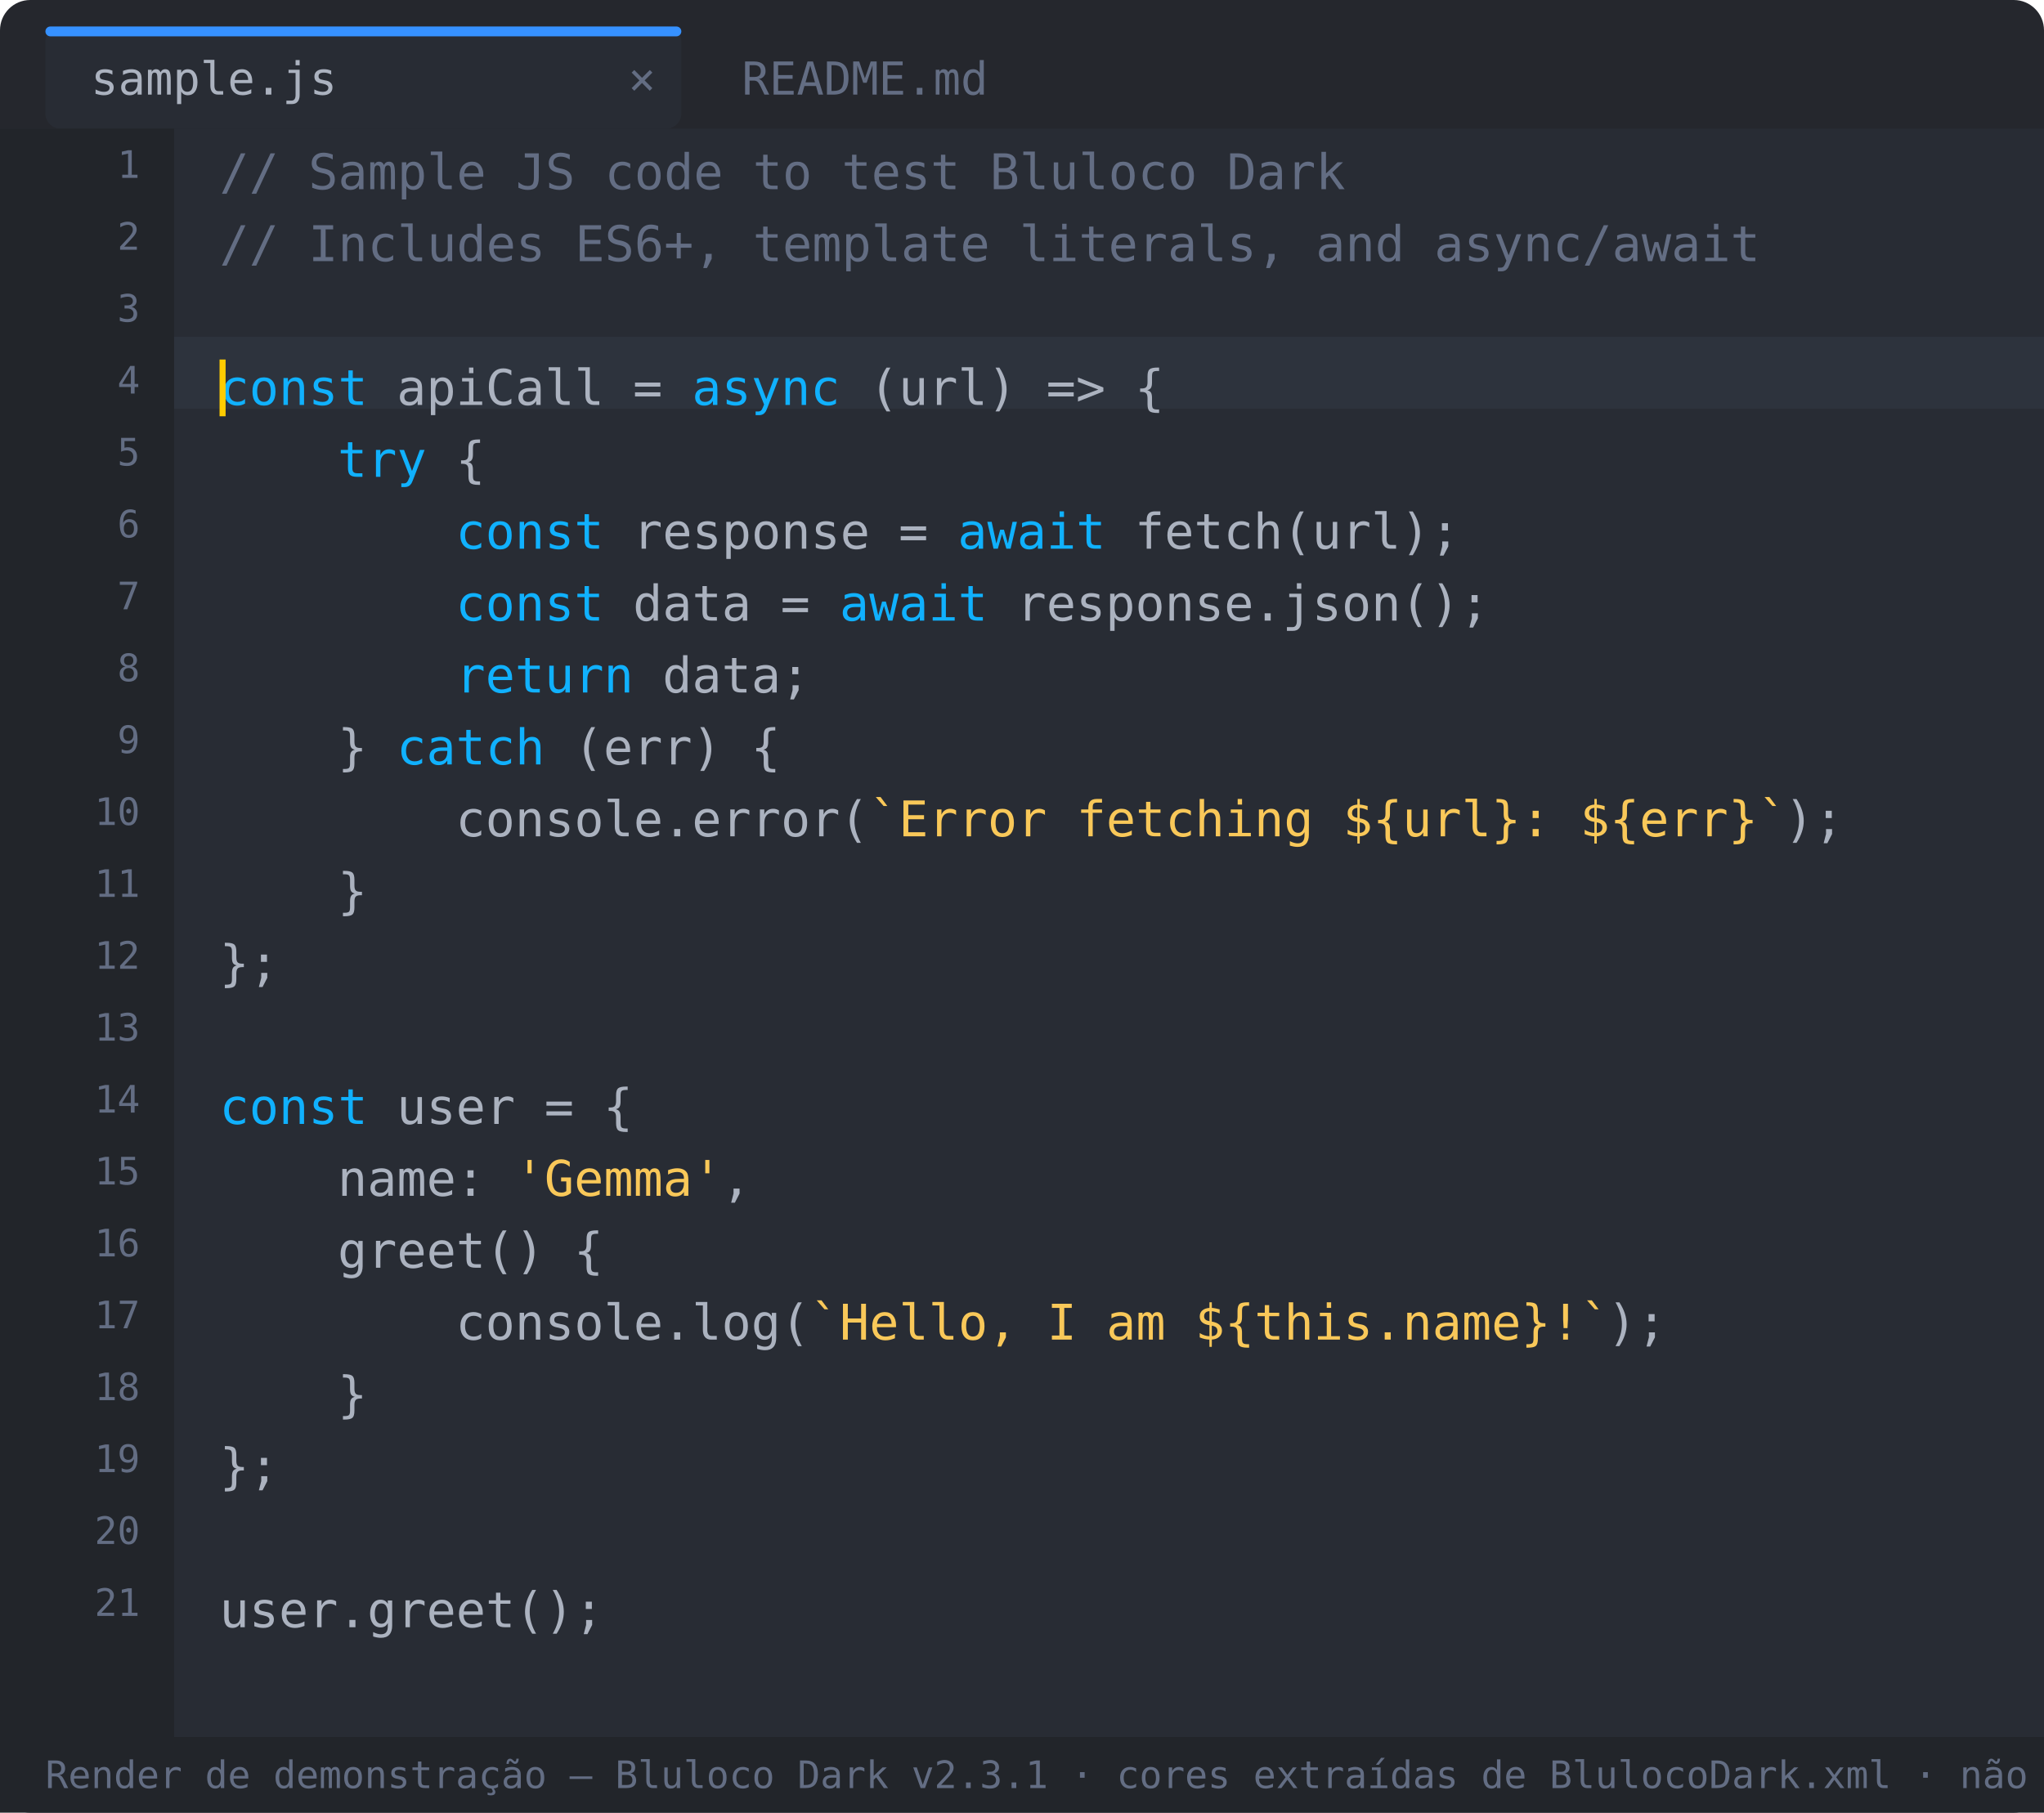
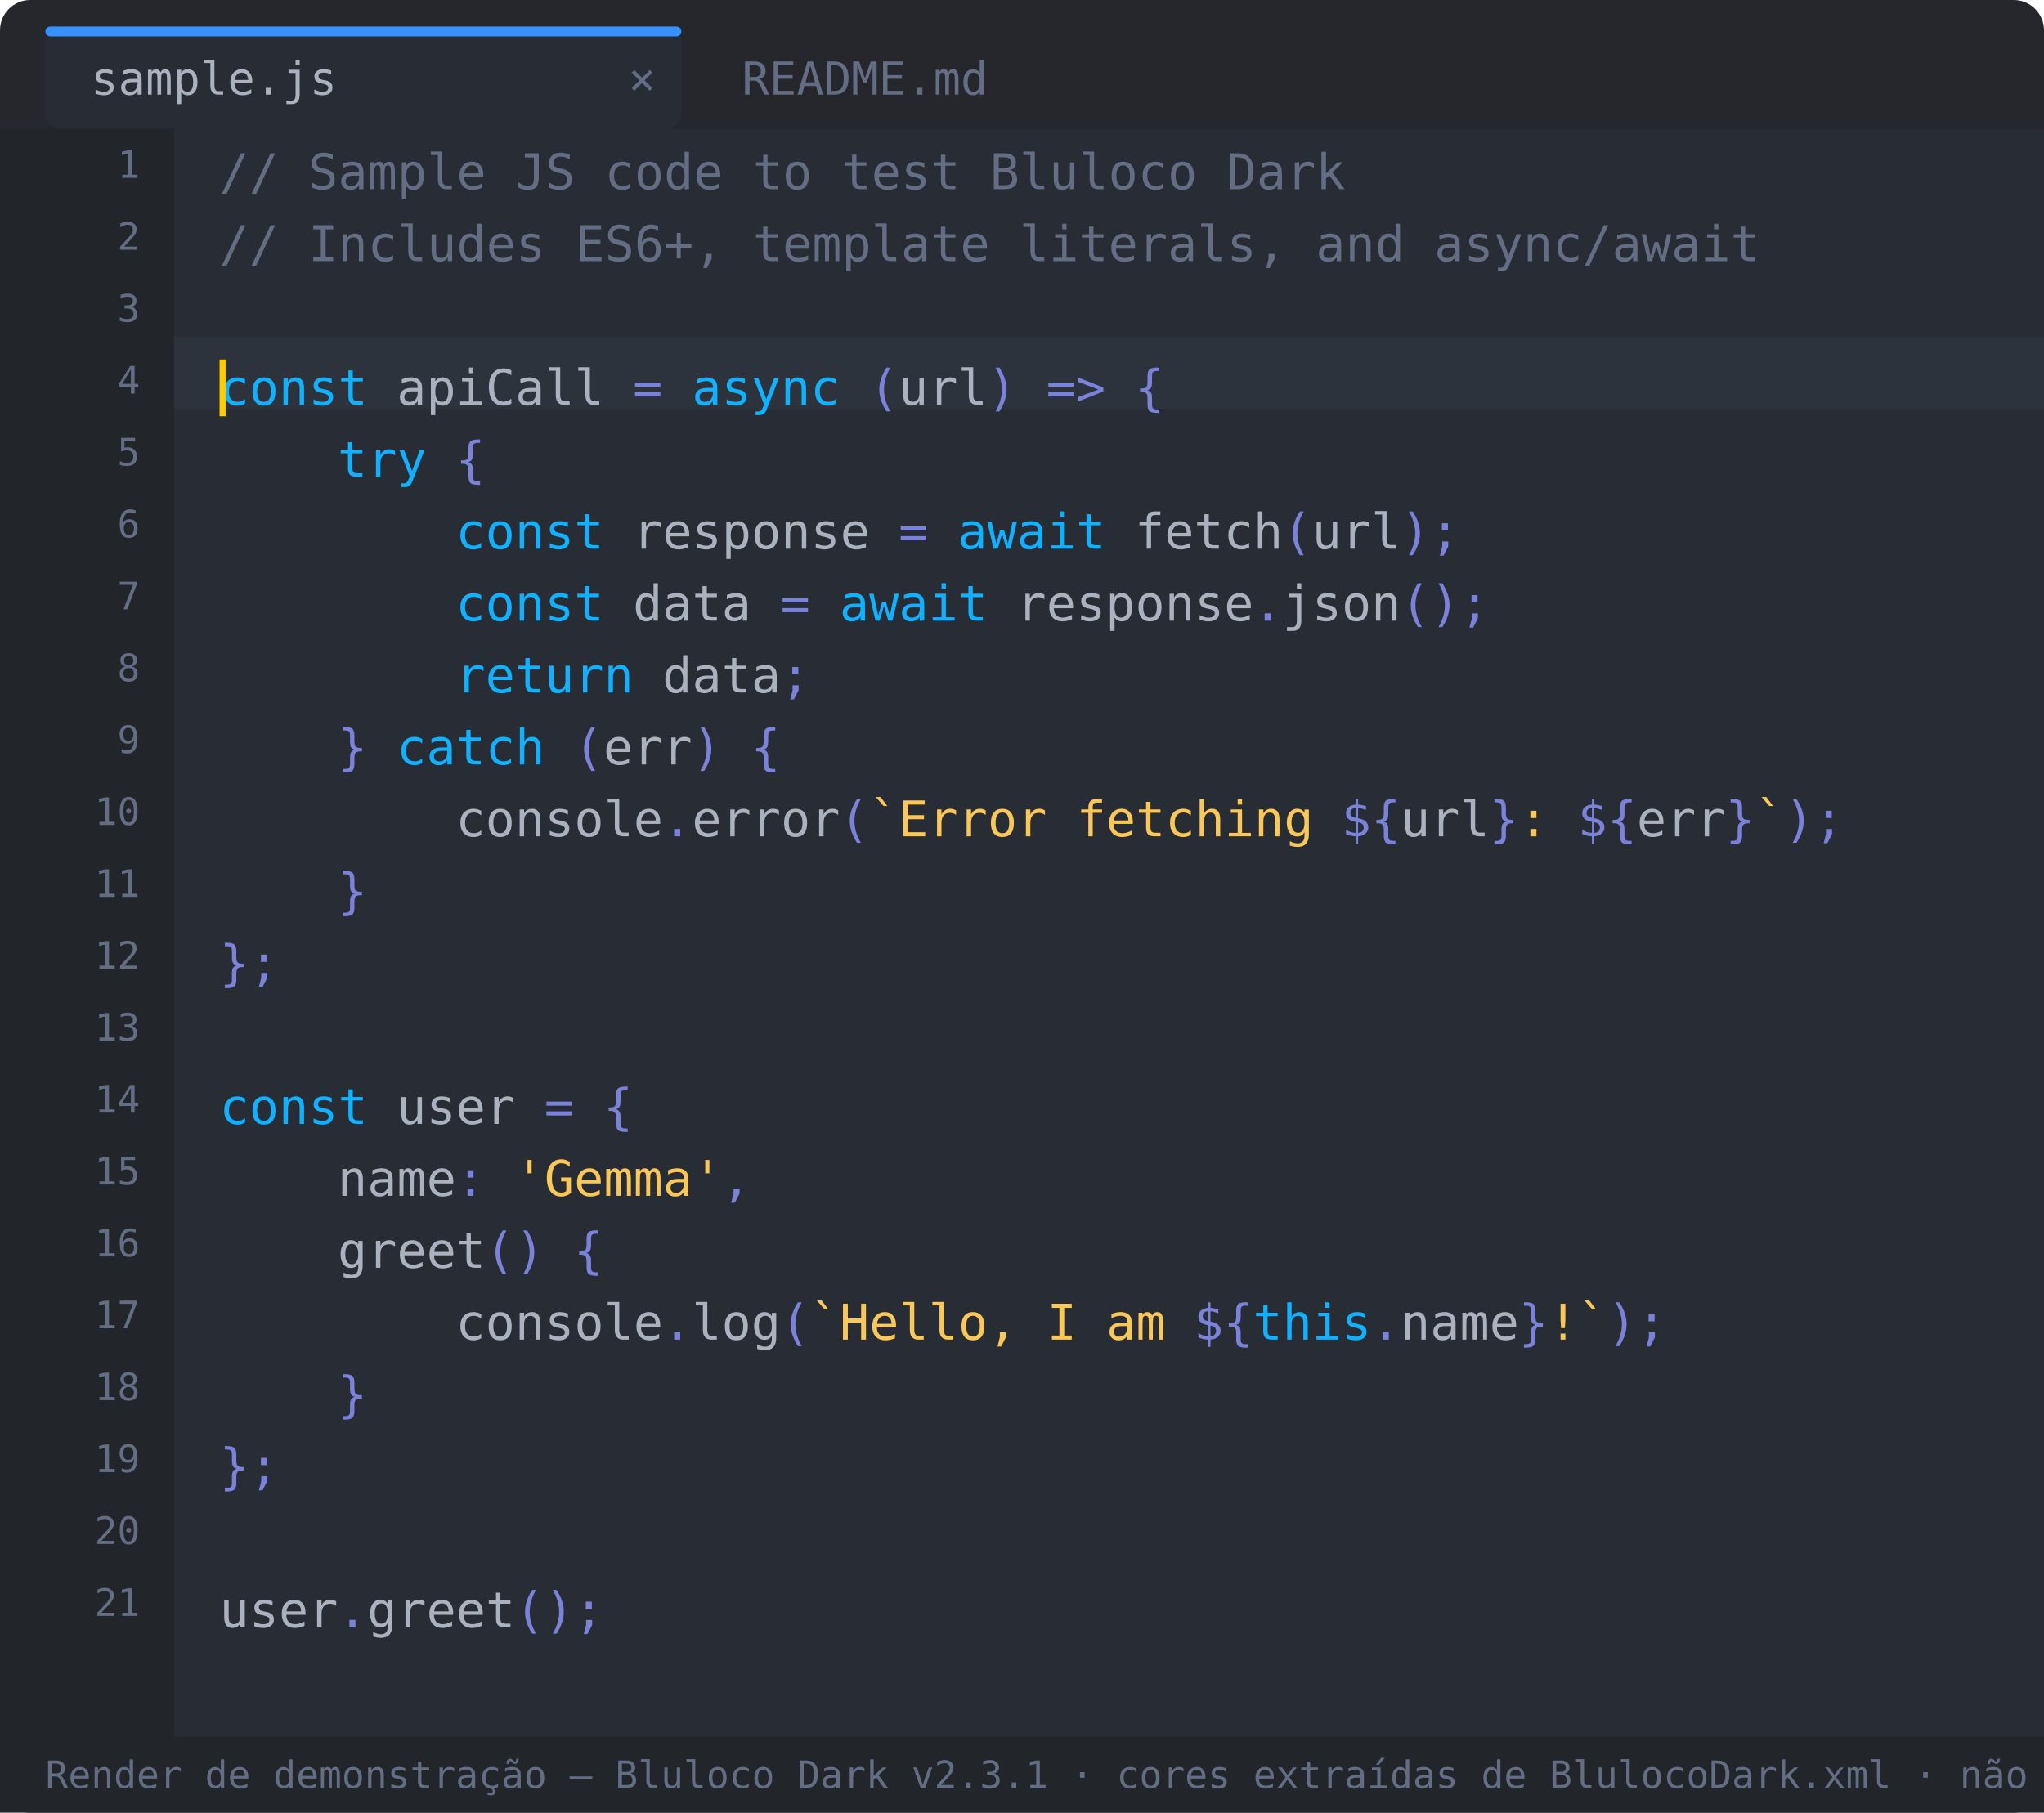
<svg xmlns="http://www.w3.org/2000/svg" width="540" height="479" viewBox="0 0 540 479">
  <rect width="540" height="479" rx="8" fill="#25272D" />
  <rect x="12" y="7" width="168" height="27" rx="4" fill="#282C34" />
  <rect x="12" y="7" width="168" height="2.6" rx="1.3" fill="#3691FF" />
  <text x="24" y="25" font-size="12" fill="#ABB2BF" font-family="Consolas,'DejaVu Sans Mono',Menlo,monospace">sample.js</text>
  <text x="166" y="25" font-size="12" fill="#636D83" font-family="Consolas,monospace">×</text>
  <text x="196" y="25" font-size="12" fill="#636D83" font-family="Consolas,'DejaVu Sans Mono',Menlo,monospace">README.md</text>
  <rect x="0" y="34" width="540" height="425" fill="#282C34" />
  <rect x="0" y="34" width="46" height="425" fill="#22252A" />
  <rect x="46" y="89" width="494" height="19" fill="#2D333D" />
  <text x="37" y="47" font-size="10" fill="#636D83" text-anchor="end" font-family="Consolas,'DejaVu Sans Mono',Menlo,monospace">1</text>
  <text x="37" y="66" font-size="10" fill="#636D83" text-anchor="end" font-family="Consolas,'DejaVu Sans Mono',Menlo,monospace">2</text>
  <text x="37" y="85" font-size="10" fill="#636D83" text-anchor="end" font-family="Consolas,'DejaVu Sans Mono',Menlo,monospace">3</text>
  <text x="37" y="104" font-size="10" fill="#636D83" text-anchor="end" font-family="Consolas,'DejaVu Sans Mono',Menlo,monospace">4</text>
  <text x="37" y="123" font-size="10" fill="#636D83" text-anchor="end" font-family="Consolas,'DejaVu Sans Mono',Menlo,monospace">5</text>
  <text x="37" y="142" font-size="10" fill="#636D83" text-anchor="end" font-family="Consolas,'DejaVu Sans Mono',Menlo,monospace">6</text>
  <text x="37" y="161" font-size="10" fill="#636D83" text-anchor="end" font-family="Consolas,'DejaVu Sans Mono',Menlo,monospace">7</text>
  <text x="37" y="180" font-size="10" fill="#636D83" text-anchor="end" font-family="Consolas,'DejaVu Sans Mono',Menlo,monospace">8</text>
  <text x="37" y="199" font-size="10" fill="#636D83" text-anchor="end" font-family="Consolas,'DejaVu Sans Mono',Menlo,monospace">9</text>
  <text x="37" y="218" font-size="10" fill="#636D83" text-anchor="end" font-family="Consolas,'DejaVu Sans Mono',Menlo,monospace">10</text>
  <text x="37" y="237" font-size="10" fill="#636D83" text-anchor="end" font-family="Consolas,'DejaVu Sans Mono',Menlo,monospace">11</text>
  <text x="37" y="256" font-size="10" fill="#636D83" text-anchor="end" font-family="Consolas,'DejaVu Sans Mono',Menlo,monospace">12</text>
  <text x="37" y="275" font-size="10" fill="#636D83" text-anchor="end" font-family="Consolas,'DejaVu Sans Mono',Menlo,monospace">13</text>
  <text x="37" y="294" font-size="10" fill="#636D83" text-anchor="end" font-family="Consolas,'DejaVu Sans Mono',Menlo,monospace">14</text>
  <text x="37" y="313" font-size="10" fill="#636D83" text-anchor="end" font-family="Consolas,'DejaVu Sans Mono',Menlo,monospace">15</text>
  <text x="37" y="332" font-size="10" fill="#636D83" text-anchor="end" font-family="Consolas,'DejaVu Sans Mono',Menlo,monospace">16</text>
  <text x="37" y="351" font-size="10" fill="#636D83" text-anchor="end" font-family="Consolas,'DejaVu Sans Mono',Menlo,monospace">17</text>
  <text x="37" y="370" font-size="10" fill="#636D83" text-anchor="end" font-family="Consolas,'DejaVu Sans Mono',Menlo,monospace">18</text>
  <text x="37" y="389" font-size="10" fill="#636D83" text-anchor="end" font-family="Consolas,'DejaVu Sans Mono',Menlo,monospace">19</text>
  <text x="37" y="408" font-size="10" fill="#636D83" text-anchor="end" font-family="Consolas,'DejaVu Sans Mono',Menlo,monospace">20</text>
  <text x="37" y="427" font-size="10" fill="#636D83" text-anchor="end" font-family="Consolas,'DejaVu Sans Mono',Menlo,monospace">21</text>
-   <text font-size="13" x="58.0" y="50" fill="#636D83" textLength="296.4" lengthAdjust="spacingAndGlyphs" font-family="Consolas,'DejaVu Sans Mono',Menlo,monospace">// Sample JS code to test Bluloco Dark</text>
-   <text font-size="13" x="58.0" y="69" fill="#636D83" textLength="405.6" lengthAdjust="spacingAndGlyphs" font-family="Consolas,'DejaVu Sans Mono',Menlo,monospace">// Includes ES6+, template literals, and async/await</text>
-   <text font-size="13" x="58.0" y="107" fill="#10B1FE" textLength="39.0" lengthAdjust="spacingAndGlyphs" font-family="Consolas,'DejaVu Sans Mono',Menlo,monospace">const</text>
-   <text font-size="13" x="104.8" y="107" fill="#ABB2BF" textLength="54.6" lengthAdjust="spacingAndGlyphs" font-family="Consolas,'DejaVu Sans Mono',Menlo,monospace">apiCall</text>
-   <text font-size="13" x="167.2" y="107" fill="#ABB2BF" textLength="7.8" lengthAdjust="spacingAndGlyphs" font-family="Consolas,'DejaVu Sans Mono',Menlo,monospace">=</text>
-   <text font-size="13" x="182.8" y="107" fill="#10B1FE" textLength="39.0" lengthAdjust="spacingAndGlyphs" font-family="Consolas,'DejaVu Sans Mono',Menlo,monospace">async</text>
-   <text font-size="13" x="229.6" y="107" fill="#ABB2BF" textLength="7.8" lengthAdjust="spacingAndGlyphs" font-family="Consolas,'DejaVu Sans Mono',Menlo,monospace">(</text>
-   <text font-size="13" x="237.4" y="107" fill="#ABB2BF" textLength="23.4" lengthAdjust="spacingAndGlyphs" font-family="Consolas,'DejaVu Sans Mono',Menlo,monospace">url</text>
-   <text font-size="13" x="260.8" y="107" fill="#ABB2BF" textLength="7.8" lengthAdjust="spacingAndGlyphs" font-family="Consolas,'DejaVu Sans Mono',Menlo,monospace">)</text>
-   <text font-size="13" x="276.4" y="107" fill="#ABB2BF" textLength="15.6" lengthAdjust="spacingAndGlyphs" font-family="Consolas,'DejaVu Sans Mono',Menlo,monospace">=&gt;</text>
-   <text font-size="13" x="299.8" y="107" fill="#ABB2BF" textLength="7.8" lengthAdjust="spacingAndGlyphs" font-family="Consolas,'DejaVu Sans Mono',Menlo,monospace">{</text>
-   <text font-size="13" x="89.2" y="126" fill="#10B1FE" textLength="23.4" lengthAdjust="spacingAndGlyphs" font-family="Consolas,'DejaVu Sans Mono',Menlo,monospace">try</text>
-   <text font-size="13" x="120.4" y="126" fill="#ABB2BF" textLength="7.8" lengthAdjust="spacingAndGlyphs" font-family="Consolas,'DejaVu Sans Mono',Menlo,monospace">{</text>
-   <text font-size="13" x="120.4" y="145" fill="#10B1FE" textLength="39.0" lengthAdjust="spacingAndGlyphs" font-family="Consolas,'DejaVu Sans Mono',Menlo,monospace">const</text>
-   <text font-size="13" x="167.2" y="145" fill="#ABB2BF" textLength="62.4" lengthAdjust="spacingAndGlyphs" font-family="Consolas,'DejaVu Sans Mono',Menlo,monospace">response</text>
-   <text font-size="13" x="237.4" y="145" fill="#ABB2BF" textLength="7.8" lengthAdjust="spacingAndGlyphs" font-family="Consolas,'DejaVu Sans Mono',Menlo,monospace">=</text>
-   <text font-size="13" x="253.0" y="145" fill="#10B1FE" textLength="39.0" lengthAdjust="spacingAndGlyphs" font-family="Consolas,'DejaVu Sans Mono',Menlo,monospace">await</text>
-   <text font-size="13" x="299.8" y="145" fill="#ABB2BF" textLength="39.0" lengthAdjust="spacingAndGlyphs" font-family="Consolas,'DejaVu Sans Mono',Menlo,monospace">fetch</text>
-   <text font-size="13" x="338.8" y="145" fill="#ABB2BF" textLength="7.8" lengthAdjust="spacingAndGlyphs" font-family="Consolas,'DejaVu Sans Mono',Menlo,monospace">(</text>
-   <text font-size="13" x="346.6" y="145" fill="#ABB2BF" textLength="23.4" lengthAdjust="spacingAndGlyphs" font-family="Consolas,'DejaVu Sans Mono',Menlo,monospace">url</text>
-   <text font-size="13" x="370.0" y="145" fill="#ABB2BF" textLength="15.6" lengthAdjust="spacingAndGlyphs" font-family="Consolas,'DejaVu Sans Mono',Menlo,monospace">);</text>
-   <text font-size="13" x="120.4" y="164" fill="#10B1FE" textLength="39.0" lengthAdjust="spacingAndGlyphs" font-family="Consolas,'DejaVu Sans Mono',Menlo,monospace">const</text>
-   <text font-size="13" x="167.2" y="164" fill="#ABB2BF" textLength="31.2" lengthAdjust="spacingAndGlyphs" font-family="Consolas,'DejaVu Sans Mono',Menlo,monospace">data</text>
-   <text font-size="13" x="206.2" y="164" fill="#ABB2BF" textLength="7.8" lengthAdjust="spacingAndGlyphs" font-family="Consolas,'DejaVu Sans Mono',Menlo,monospace">=</text>
-   <text font-size="13" x="221.8" y="164" fill="#10B1FE" textLength="39.0" lengthAdjust="spacingAndGlyphs" font-family="Consolas,'DejaVu Sans Mono',Menlo,monospace">await</text>
-   <text font-size="13" x="268.6" y="164" fill="#ABB2BF" textLength="62.4" lengthAdjust="spacingAndGlyphs" font-family="Consolas,'DejaVu Sans Mono',Menlo,monospace">response</text>
-   <text font-size="13" x="331.0" y="164" fill="#ABB2BF" textLength="7.8" lengthAdjust="spacingAndGlyphs" font-family="Consolas,'DejaVu Sans Mono',Menlo,monospace">.</text>
-   <text font-size="13" x="338.8" y="164" fill="#ABB2BF" textLength="31.2" lengthAdjust="spacingAndGlyphs" font-family="Consolas,'DejaVu Sans Mono',Menlo,monospace">json</text>
-   <text font-size="13" x="370.0" y="164" fill="#ABB2BF" textLength="23.4" lengthAdjust="spacingAndGlyphs" font-family="Consolas,'DejaVu Sans Mono',Menlo,monospace">();</text>
-   <text font-size="13" x="120.4" y="183" fill="#10B1FE" textLength="46.8" lengthAdjust="spacingAndGlyphs" font-family="Consolas,'DejaVu Sans Mono',Menlo,monospace">return</text>
-   <text font-size="13" x="175.0" y="183" fill="#ABB2BF" textLength="31.2" lengthAdjust="spacingAndGlyphs" font-family="Consolas,'DejaVu Sans Mono',Menlo,monospace">data</text>
-   <text font-size="13" x="206.2" y="183" fill="#ABB2BF" textLength="7.8" lengthAdjust="spacingAndGlyphs" font-family="Consolas,'DejaVu Sans Mono',Menlo,monospace">;</text>
-   <text font-size="13" x="89.2" y="202" fill="#ABB2BF" textLength="7.8" lengthAdjust="spacingAndGlyphs" font-family="Consolas,'DejaVu Sans Mono',Menlo,monospace">}</text>
-   <text font-size="13" x="104.8" y="202" fill="#10B1FE" textLength="39.0" lengthAdjust="spacingAndGlyphs" font-family="Consolas,'DejaVu Sans Mono',Menlo,monospace">catch</text>
-   <text font-size="13" x="151.6" y="202" fill="#ABB2BF" textLength="7.8" lengthAdjust="spacingAndGlyphs" font-family="Consolas,'DejaVu Sans Mono',Menlo,monospace">(</text>
-   <text font-size="13" x="159.4" y="202" fill="#ABB2BF" textLength="23.4" lengthAdjust="spacingAndGlyphs" font-family="Consolas,'DejaVu Sans Mono',Menlo,monospace">err</text>
-   <text font-size="13" x="182.8" y="202" fill="#ABB2BF" textLength="7.8" lengthAdjust="spacingAndGlyphs" font-family="Consolas,'DejaVu Sans Mono',Menlo,monospace">)</text>
-   <text font-size="13" x="198.4" y="202" fill="#ABB2BF" textLength="7.8" lengthAdjust="spacingAndGlyphs" font-family="Consolas,'DejaVu Sans Mono',Menlo,monospace">{</text>
-   <text font-size="13" x="120.4" y="221" fill="#ABB2BF" textLength="54.6" lengthAdjust="spacingAndGlyphs" font-family="Consolas,'DejaVu Sans Mono',Menlo,monospace">console</text>
-   <text font-size="13" x="175.0" y="221" fill="#ABB2BF" textLength="7.8" lengthAdjust="spacingAndGlyphs" font-family="Consolas,'DejaVu Sans Mono',Menlo,monospace">.</text>
-   <text font-size="13" x="182.8" y="221" fill="#ABB2BF" textLength="39.0" lengthAdjust="spacingAndGlyphs" font-family="Consolas,'DejaVu Sans Mono',Menlo,monospace">error</text>
-   <text font-size="13" x="221.8" y="221" fill="#ABB2BF" textLength="7.8" lengthAdjust="spacingAndGlyphs" font-family="Consolas,'DejaVu Sans Mono',Menlo,monospace">(</text>
-   <text font-size="13" x="229.6" y="221" fill="#F9C859" textLength="241.8" lengthAdjust="spacingAndGlyphs" font-family="Consolas,'DejaVu Sans Mono',Menlo,monospace">`Error fetching ${url}: ${err}`</text>
-   <text font-size="13" x="471.4" y="221" fill="#ABB2BF" textLength="15.6" lengthAdjust="spacingAndGlyphs" font-family="Consolas,'DejaVu Sans Mono',Menlo,monospace">);</text>
-   <text font-size="13" x="89.2" y="240" fill="#ABB2BF" textLength="7.8" lengthAdjust="spacingAndGlyphs" font-family="Consolas,'DejaVu Sans Mono',Menlo,monospace">}</text>
-   <text font-size="13" x="58.0" y="259" fill="#ABB2BF" textLength="15.6" lengthAdjust="spacingAndGlyphs" font-family="Consolas,'DejaVu Sans Mono',Menlo,monospace">};</text>
-   <text font-size="13" x="58.0" y="297" fill="#10B1FE" textLength="39.0" lengthAdjust="spacingAndGlyphs" font-family="Consolas,'DejaVu Sans Mono',Menlo,monospace">const</text>
-   <text font-size="13" x="104.8" y="297" fill="#ABB2BF" textLength="31.2" lengthAdjust="spacingAndGlyphs" font-family="Consolas,'DejaVu Sans Mono',Menlo,monospace">user</text>
-   <text font-size="13" x="143.8" y="297" fill="#ABB2BF" textLength="7.8" lengthAdjust="spacingAndGlyphs" font-family="Consolas,'DejaVu Sans Mono',Menlo,monospace">=</text>
-   <text font-size="13" x="159.4" y="297" fill="#ABB2BF" textLength="7.8" lengthAdjust="spacingAndGlyphs" font-family="Consolas,'DejaVu Sans Mono',Menlo,monospace">{</text>
-   <text font-size="13" x="89.2" y="316" fill="#ABB2BF" textLength="31.2" lengthAdjust="spacingAndGlyphs" font-family="Consolas,'DejaVu Sans Mono',Menlo,monospace">name</text>
-   <text font-size="13" x="120.4" y="316" fill="#ABB2BF" textLength="7.8" lengthAdjust="spacingAndGlyphs" font-family="Consolas,'DejaVu Sans Mono',Menlo,monospace">:</text>
-   <text font-size="13" x="136.0" y="316" fill="#F9C859" textLength="54.6" lengthAdjust="spacingAndGlyphs" font-family="Consolas,'DejaVu Sans Mono',Menlo,monospace">'Gemma'</text>
-   <text font-size="13" x="190.6" y="316" fill="#ABB2BF" textLength="7.8" lengthAdjust="spacingAndGlyphs" font-family="Consolas,'DejaVu Sans Mono',Menlo,monospace">,</text>
-   <text font-size="13" x="89.2" y="335" fill="#ABB2BF" textLength="39.0" lengthAdjust="spacingAndGlyphs" font-family="Consolas,'DejaVu Sans Mono',Menlo,monospace">greet</text>
-   <text font-size="13" x="128.2" y="335" fill="#ABB2BF" textLength="15.6" lengthAdjust="spacingAndGlyphs" font-family="Consolas,'DejaVu Sans Mono',Menlo,monospace">()</text>
-   <text font-size="13" x="151.6" y="335" fill="#ABB2BF" textLength="7.8" lengthAdjust="spacingAndGlyphs" font-family="Consolas,'DejaVu Sans Mono',Menlo,monospace">{</text>
-   <text font-size="13" x="120.4" y="354" fill="#ABB2BF" textLength="54.6" lengthAdjust="spacingAndGlyphs" font-family="Consolas,'DejaVu Sans Mono',Menlo,monospace">console</text>
-   <text font-size="13" x="175.0" y="354" fill="#ABB2BF" textLength="7.8" lengthAdjust="spacingAndGlyphs" font-family="Consolas,'DejaVu Sans Mono',Menlo,monospace">.</text>
-   <text font-size="13" x="182.8" y="354" fill="#ABB2BF" textLength="23.4" lengthAdjust="spacingAndGlyphs" font-family="Consolas,'DejaVu Sans Mono',Menlo,monospace">log</text>
-   <text font-size="13" x="206.2" y="354" fill="#ABB2BF" textLength="7.8" lengthAdjust="spacingAndGlyphs" font-family="Consolas,'DejaVu Sans Mono',Menlo,monospace">(</text>
-   <text font-size="13" x="214.0" y="354" fill="#F9C859" textLength="210.6" lengthAdjust="spacingAndGlyphs" font-family="Consolas,'DejaVu Sans Mono',Menlo,monospace">`Hello, I am ${this.name}!`</text>
-   <text font-size="13" x="424.6" y="354" fill="#ABB2BF" textLength="15.6" lengthAdjust="spacingAndGlyphs" font-family="Consolas,'DejaVu Sans Mono',Menlo,monospace">);</text>
-   <text font-size="13" x="89.2" y="373" fill="#ABB2BF" textLength="7.8" lengthAdjust="spacingAndGlyphs" font-family="Consolas,'DejaVu Sans Mono',Menlo,monospace">}</text>
-   <text font-size="13" x="58.0" y="392" fill="#ABB2BF" textLength="15.6" lengthAdjust="spacingAndGlyphs" font-family="Consolas,'DejaVu Sans Mono',Menlo,monospace">};</text>
-   <text font-size="13" x="58.0" y="430" fill="#ABB2BF" textLength="31.2" lengthAdjust="spacingAndGlyphs" font-family="Consolas,'DejaVu Sans Mono',Menlo,monospace">user</text>
-   <text font-size="13" x="89.2" y="430" fill="#ABB2BF" textLength="7.8" lengthAdjust="spacingAndGlyphs" font-family="Consolas,'DejaVu Sans Mono',Menlo,monospace">.</text>
-   <text font-size="13" x="97.0" y="430" fill="#ABB2BF" textLength="39.0" lengthAdjust="spacingAndGlyphs" font-family="Consolas,'DejaVu Sans Mono',Menlo,monospace">greet</text>
-   <text font-size="13" x="136.0" y="430" fill="#ABB2BF" textLength="23.4" lengthAdjust="spacingAndGlyphs" font-family="Consolas,'DejaVu Sans Mono',Menlo,monospace">();</text>
+   <text font-size="13" x="58.0" y="50" fill="#636D83" textLength="296.4" lengthAdjust="spacingAndGlyphs" font-family="Consolas,'DejaVu Sans Mono',Menlo,monospace" data-style-id="2">// Sample JS code to test Bluloco Dark</text>
+   <text font-size="13" x="58.0" y="69" fill="#636D83" textLength="405.6" lengthAdjust="spacingAndGlyphs" font-family="Consolas,'DejaVu Sans Mono',Menlo,monospace" data-style-id="2">// Includes ES6+, template literals, and async/await</text>
+   <text font-size="13" x="58.0" y="107" fill="#10B1FE" textLength="39.0" lengthAdjust="spacingAndGlyphs" font-family="Consolas,'DejaVu Sans Mono',Menlo,monospace" data-style-id="5">const</text>
+   <text font-size="13" x="104.8" y="107" fill="#ABB2BF" textLength="54.6" lengthAdjust="spacingAndGlyphs" font-family="Consolas,'DejaVu Sans Mono',Menlo,monospace" data-style-id="11">apiCall</text>
+   <text font-size="13" x="167.2" y="107" fill="#7A82DA" textLength="7.8" lengthAdjust="spacingAndGlyphs" font-family="Consolas,'DejaVu Sans Mono',Menlo,monospace" data-style-id="10">=</text>
+   <text font-size="13" x="182.8" y="107" fill="#10B1FE" textLength="39.0" lengthAdjust="spacingAndGlyphs" font-family="Consolas,'DejaVu Sans Mono',Menlo,monospace" data-style-id="5">async</text>
+   <text font-size="13" x="229.6" y="107" fill="#7A82DA" textLength="7.8" lengthAdjust="spacingAndGlyphs" font-family="Consolas,'DejaVu Sans Mono',Menlo,monospace" data-style-id="10">(</text>
+   <text font-size="13" x="237.4" y="107" fill="#ABB2BF" textLength="23.4" lengthAdjust="spacingAndGlyphs" font-family="Consolas,'DejaVu Sans Mono',Menlo,monospace" data-style-id="11">url</text>
+   <text font-size="13" x="260.8" y="107" fill="#7A82DA" textLength="7.8" lengthAdjust="spacingAndGlyphs" font-family="Consolas,'DejaVu Sans Mono',Menlo,monospace" data-style-id="10">)</text>
+   <text font-size="13" x="276.4" y="107" fill="#7A82DA" textLength="15.6" lengthAdjust="spacingAndGlyphs" font-family="Consolas,'DejaVu Sans Mono',Menlo,monospace" data-style-id="10">=&gt;</text>
+   <text font-size="13" x="299.8" y="107" fill="#7A82DA" textLength="7.8" lengthAdjust="spacingAndGlyphs" font-family="Consolas,'DejaVu Sans Mono',Menlo,monospace" data-style-id="10">{</text>
+   <text font-size="13" x="89.2" y="126" fill="#10B1FE" textLength="23.4" lengthAdjust="spacingAndGlyphs" font-family="Consolas,'DejaVu Sans Mono',Menlo,monospace" data-style-id="5">try</text>
+   <text font-size="13" x="120.4" y="126" fill="#7A82DA" textLength="7.8" lengthAdjust="spacingAndGlyphs" font-family="Consolas,'DejaVu Sans Mono',Menlo,monospace" data-style-id="10">{</text>
+   <text font-size="13" x="120.4" y="145" fill="#10B1FE" textLength="39.0" lengthAdjust="spacingAndGlyphs" font-family="Consolas,'DejaVu Sans Mono',Menlo,monospace" data-style-id="5">const</text>
+   <text font-size="13" x="167.2" y="145" fill="#ABB2BF" textLength="62.4" lengthAdjust="spacingAndGlyphs" font-family="Consolas,'DejaVu Sans Mono',Menlo,monospace" data-style-id="11">response</text>
+   <text font-size="13" x="237.4" y="145" fill="#7A82DA" textLength="7.8" lengthAdjust="spacingAndGlyphs" font-family="Consolas,'DejaVu Sans Mono',Menlo,monospace" data-style-id="10">=</text>
+   <text font-size="13" x="253.0" y="145" fill="#10B1FE" textLength="39.0" lengthAdjust="spacingAndGlyphs" font-family="Consolas,'DejaVu Sans Mono',Menlo,monospace" data-style-id="5">await</text>
+   <text font-size="13" x="299.8" y="145" fill="#ABB2BF" textLength="39.0" lengthAdjust="spacingAndGlyphs" font-family="Consolas,'DejaVu Sans Mono',Menlo,monospace" data-style-id="11">fetch</text>
+   <text font-size="13" x="338.8" y="145" fill="#7A82DA" textLength="7.8" lengthAdjust="spacingAndGlyphs" font-family="Consolas,'DejaVu Sans Mono',Menlo,monospace" data-style-id="10">(</text>
+   <text font-size="13" x="346.6" y="145" fill="#ABB2BF" textLength="23.4" lengthAdjust="spacingAndGlyphs" font-family="Consolas,'DejaVu Sans Mono',Menlo,monospace" data-style-id="11">url</text>
+   <text font-size="13" x="370.0" y="145" fill="#7A82DA" textLength="15.6" lengthAdjust="spacingAndGlyphs" font-family="Consolas,'DejaVu Sans Mono',Menlo,monospace" data-style-id="10">);</text>
+   <text font-size="13" x="120.4" y="164" fill="#10B1FE" textLength="39.0" lengthAdjust="spacingAndGlyphs" font-family="Consolas,'DejaVu Sans Mono',Menlo,monospace" data-style-id="5">const</text>
+   <text font-size="13" x="167.2" y="164" fill="#ABB2BF" textLength="31.2" lengthAdjust="spacingAndGlyphs" font-family="Consolas,'DejaVu Sans Mono',Menlo,monospace" data-style-id="11">data</text>
+   <text font-size="13" x="206.2" y="164" fill="#7A82DA" textLength="7.8" lengthAdjust="spacingAndGlyphs" font-family="Consolas,'DejaVu Sans Mono',Menlo,monospace" data-style-id="10">=</text>
+   <text font-size="13" x="221.8" y="164" fill="#10B1FE" textLength="39.0" lengthAdjust="spacingAndGlyphs" font-family="Consolas,'DejaVu Sans Mono',Menlo,monospace" data-style-id="5">await</text>
+   <text font-size="13" x="268.6" y="164" fill="#ABB2BF" textLength="62.4" lengthAdjust="spacingAndGlyphs" font-family="Consolas,'DejaVu Sans Mono',Menlo,monospace" data-style-id="11">response</text>
+   <text font-size="13" x="331.0" y="164" fill="#7A82DA" textLength="7.8" lengthAdjust="spacingAndGlyphs" font-family="Consolas,'DejaVu Sans Mono',Menlo,monospace" data-style-id="10">.</text>
+   <text font-size="13" x="338.8" y="164" fill="#ABB2BF" textLength="31.2" lengthAdjust="spacingAndGlyphs" font-family="Consolas,'DejaVu Sans Mono',Menlo,monospace" data-style-id="11">json</text>
+   <text font-size="13" x="370.0" y="164" fill="#7A82DA" textLength="23.4" lengthAdjust="spacingAndGlyphs" font-family="Consolas,'DejaVu Sans Mono',Menlo,monospace" data-style-id="10">();</text>
+   <text font-size="13" x="120.4" y="183" fill="#10B1FE" textLength="46.8" lengthAdjust="spacingAndGlyphs" font-family="Consolas,'DejaVu Sans Mono',Menlo,monospace" data-style-id="5">return</text>
+   <text font-size="13" x="175.0" y="183" fill="#ABB2BF" textLength="31.2" lengthAdjust="spacingAndGlyphs" font-family="Consolas,'DejaVu Sans Mono',Menlo,monospace" data-style-id="11">data</text>
+   <text font-size="13" x="206.2" y="183" fill="#7A82DA" textLength="7.8" lengthAdjust="spacingAndGlyphs" font-family="Consolas,'DejaVu Sans Mono',Menlo,monospace" data-style-id="10">;</text>
+   <text font-size="13" x="89.2" y="202" fill="#7A82DA" textLength="7.8" lengthAdjust="spacingAndGlyphs" font-family="Consolas,'DejaVu Sans Mono',Menlo,monospace" data-style-id="10">}</text>
+   <text font-size="13" x="104.8" y="202" fill="#10B1FE" textLength="39.0" lengthAdjust="spacingAndGlyphs" font-family="Consolas,'DejaVu Sans Mono',Menlo,monospace" data-style-id="5">catch</text>
+   <text font-size="13" x="151.6" y="202" fill="#7A82DA" textLength="7.8" lengthAdjust="spacingAndGlyphs" font-family="Consolas,'DejaVu Sans Mono',Menlo,monospace" data-style-id="10">(</text>
+   <text font-size="13" x="159.4" y="202" fill="#ABB2BF" textLength="23.4" lengthAdjust="spacingAndGlyphs" font-family="Consolas,'DejaVu Sans Mono',Menlo,monospace" data-style-id="11">err</text>
+   <text font-size="13" x="182.8" y="202" fill="#7A82DA" textLength="7.8" lengthAdjust="spacingAndGlyphs" font-family="Consolas,'DejaVu Sans Mono',Menlo,monospace" data-style-id="10">)</text>
+   <text font-size="13" x="198.4" y="202" fill="#7A82DA" textLength="7.8" lengthAdjust="spacingAndGlyphs" font-family="Consolas,'DejaVu Sans Mono',Menlo,monospace" data-style-id="10">{</text>
+   <text font-size="13" x="120.4" y="221" fill="#ABB2BF" textLength="54.6" lengthAdjust="spacingAndGlyphs" font-family="Consolas,'DejaVu Sans Mono',Menlo,monospace" data-style-id="11">console</text>
+   <text font-size="13" x="175.0" y="221" fill="#7A82DA" textLength="7.8" lengthAdjust="spacingAndGlyphs" font-family="Consolas,'DejaVu Sans Mono',Menlo,monospace" data-style-id="10">.</text>
+   <text font-size="13" x="182.8" y="221" fill="#ABB2BF" textLength="39.0" lengthAdjust="spacingAndGlyphs" font-family="Consolas,'DejaVu Sans Mono',Menlo,monospace" data-style-id="11">error</text>
+   <text font-size="13" x="221.8" y="221" fill="#7A82DA" textLength="7.8" lengthAdjust="spacingAndGlyphs" font-family="Consolas,'DejaVu Sans Mono',Menlo,monospace" data-style-id="10">(</text>
+   <text font-size="13" x="229.6" y="221" font-family="Consolas,'DejaVu Sans Mono',Menlo,monospace">
+     <tspan x="229.6" y="221" textLength="124.8" lengthAdjust="spacingAndGlyphs" fill="#F9C859" data-style-id="20" xml:space="preserve">`Error fetching </tspan>
+     <tspan x="354.4" y="221" textLength="15.6" lengthAdjust="spacingAndGlyphs" fill="#7A82DA" data-style-id="10">${</tspan>
+     <tspan x="370.0" y="221" textLength="23.4" lengthAdjust="spacingAndGlyphs" fill="#ABB2BF" data-style-id="11">url</tspan>
+     <tspan x="393.4" y="221" textLength="7.8" lengthAdjust="spacingAndGlyphs" fill="#7A82DA" data-style-id="10">}</tspan>
+     <tspan x="401.2" y="221" textLength="15.6" lengthAdjust="spacingAndGlyphs" fill="#F9C859" data-style-id="20" xml:space="preserve">: </tspan>
+     <tspan x="416.8" y="221" textLength="15.6" lengthAdjust="spacingAndGlyphs" fill="#7A82DA" data-style-id="10">${</tspan>
+     <tspan x="432.4" y="221" textLength="23.4" lengthAdjust="spacingAndGlyphs" fill="#ABB2BF" data-style-id="11">err</tspan>
+     <tspan x="455.8" y="221" textLength="7.8" lengthAdjust="spacingAndGlyphs" fill="#7A82DA" data-style-id="10">}</tspan>
+     <tspan x="463.6" y="221" textLength="7.8" lengthAdjust="spacingAndGlyphs" fill="#F9C859" data-style-id="20">`</tspan>
+   </text>
+   <text font-size="13" x="471.4" y="221" fill="#7A82DA" textLength="15.6" lengthAdjust="spacingAndGlyphs" font-family="Consolas,'DejaVu Sans Mono',Menlo,monospace" data-style-id="10">);</text>
+   <text font-size="13" x="89.2" y="240" fill="#7A82DA" textLength="7.8" lengthAdjust="spacingAndGlyphs" font-family="Consolas,'DejaVu Sans Mono',Menlo,monospace" data-style-id="10">}</text>
+   <text font-size="13" x="58.0" y="259" fill="#7A82DA" textLength="15.6" lengthAdjust="spacingAndGlyphs" font-family="Consolas,'DejaVu Sans Mono',Menlo,monospace" data-style-id="10">};</text>
+   <text font-size="13" x="58.0" y="297" fill="#10B1FE" textLength="39.0" lengthAdjust="spacingAndGlyphs" font-family="Consolas,'DejaVu Sans Mono',Menlo,monospace" data-style-id="5">const</text>
+   <text font-size="13" x="104.8" y="297" fill="#ABB2BF" textLength="31.2" lengthAdjust="spacingAndGlyphs" font-family="Consolas,'DejaVu Sans Mono',Menlo,monospace" data-style-id="11">user</text>
+   <text font-size="13" x="143.8" y="297" fill="#7A82DA" textLength="7.8" lengthAdjust="spacingAndGlyphs" font-family="Consolas,'DejaVu Sans Mono',Menlo,monospace" data-style-id="10">=</text>
+   <text font-size="13" x="159.4" y="297" fill="#7A82DA" textLength="7.8" lengthAdjust="spacingAndGlyphs" font-family="Consolas,'DejaVu Sans Mono',Menlo,monospace" data-style-id="10">{</text>
+   <text font-size="13" x="89.2" y="316" fill="#ABB2BF" textLength="31.2" lengthAdjust="spacingAndGlyphs" font-family="Consolas,'DejaVu Sans Mono',Menlo,monospace" data-style-id="11">name</text>
+   <text font-size="13" x="120.4" y="316" fill="#7A82DA" textLength="7.8" lengthAdjust="spacingAndGlyphs" font-family="Consolas,'DejaVu Sans Mono',Menlo,monospace" data-style-id="10">:</text>
+   <text font-size="13" x="136.0" y="316" fill="#F9C859" textLength="54.6" lengthAdjust="spacingAndGlyphs" font-family="Consolas,'DejaVu Sans Mono',Menlo,monospace" data-style-id="6">'Gemma'</text>
+   <text font-size="13" x="190.6" y="316" fill="#7A82DA" textLength="7.8" lengthAdjust="spacingAndGlyphs" font-family="Consolas,'DejaVu Sans Mono',Menlo,monospace" data-style-id="10">,</text>
+   <text font-size="13" x="89.2" y="335" fill="#ABB2BF" textLength="39.0" lengthAdjust="spacingAndGlyphs" font-family="Consolas,'DejaVu Sans Mono',Menlo,monospace" data-style-id="11">greet</text>
+   <text font-size="13" x="128.2" y="335" fill="#7A82DA" textLength="15.6" lengthAdjust="spacingAndGlyphs" font-family="Consolas,'DejaVu Sans Mono',Menlo,monospace" data-style-id="10">()</text>
+   <text font-size="13" x="151.6" y="335" fill="#7A82DA" textLength="7.8" lengthAdjust="spacingAndGlyphs" font-family="Consolas,'DejaVu Sans Mono',Menlo,monospace" data-style-id="10">{</text>
+   <text font-size="13" x="120.4" y="354" fill="#ABB2BF" textLength="54.6" lengthAdjust="spacingAndGlyphs" font-family="Consolas,'DejaVu Sans Mono',Menlo,monospace" data-style-id="11">console</text>
+   <text font-size="13" x="175.0" y="354" fill="#7A82DA" textLength="7.8" lengthAdjust="spacingAndGlyphs" font-family="Consolas,'DejaVu Sans Mono',Menlo,monospace" data-style-id="10">.</text>
+   <text font-size="13" x="182.8" y="354" fill="#ABB2BF" textLength="23.4" lengthAdjust="spacingAndGlyphs" font-family="Consolas,'DejaVu Sans Mono',Menlo,monospace" data-style-id="11">log</text>
+   <text font-size="13" x="206.2" y="354" fill="#7A82DA" textLength="7.8" lengthAdjust="spacingAndGlyphs" font-family="Consolas,'DejaVu Sans Mono',Menlo,monospace" data-style-id="10">(</text>
+   <text font-size="13" x="214.0" y="354" font-family="Consolas,'DejaVu Sans Mono',Menlo,monospace">
+     <tspan x="214.0" y="354" textLength="101.4" lengthAdjust="spacingAndGlyphs" fill="#F9C859" data-style-id="20" xml:space="preserve">`Hello, I am </tspan>
+     <tspan x="315.4" y="354" textLength="15.6" lengthAdjust="spacingAndGlyphs" fill="#7A82DA" data-style-id="10">${</tspan>
+     <tspan x="331.0" y="354" textLength="31.2" lengthAdjust="spacingAndGlyphs" fill="#10B1FE" data-style-id="5">this</tspan>
+     <tspan x="362.2" y="354" textLength="7.8" lengthAdjust="spacingAndGlyphs" fill="#7A82DA" data-style-id="10">.</tspan>
+     <tspan x="370.0" y="354" textLength="31.2" lengthAdjust="spacingAndGlyphs" fill="#ABB2BF" data-style-id="11">name</tspan>
+     <tspan x="401.2" y="354" textLength="7.8" lengthAdjust="spacingAndGlyphs" fill="#7A82DA" data-style-id="10">}</tspan>
+     <tspan x="409.0" y="354" textLength="7.8" lengthAdjust="spacingAndGlyphs" fill="#F9C859" data-style-id="20">!</tspan>
+     <tspan x="416.8" y="354" textLength="7.8" lengthAdjust="spacingAndGlyphs" fill="#F9C859" data-style-id="20">`</tspan>
+   </text>
+   <text font-size="13" x="424.6" y="354" fill="#7A82DA" textLength="15.6" lengthAdjust="spacingAndGlyphs" font-family="Consolas,'DejaVu Sans Mono',Menlo,monospace" data-style-id="10">);</text>
+   <text font-size="13" x="89.2" y="373" fill="#7A82DA" textLength="7.8" lengthAdjust="spacingAndGlyphs" font-family="Consolas,'DejaVu Sans Mono',Menlo,monospace" data-style-id="10">}</text>
+   <text font-size="13" x="58.0" y="392" fill="#7A82DA" textLength="15.6" lengthAdjust="spacingAndGlyphs" font-family="Consolas,'DejaVu Sans Mono',Menlo,monospace" data-style-id="10">};</text>
+   <text font-size="13" x="58.0" y="430" fill="#ABB2BF" textLength="31.2" lengthAdjust="spacingAndGlyphs" font-family="Consolas,'DejaVu Sans Mono',Menlo,monospace" data-style-id="11">user</text>
+   <text font-size="13" x="89.2" y="430" fill="#7A82DA" textLength="7.8" lengthAdjust="spacingAndGlyphs" font-family="Consolas,'DejaVu Sans Mono',Menlo,monospace" data-style-id="10">.</text>
+   <text font-size="13" x="97.0" y="430" fill="#ABB2BF" textLength="39.0" lengthAdjust="spacingAndGlyphs" font-family="Consolas,'DejaVu Sans Mono',Menlo,monospace" data-style-id="11">greet</text>
+   <text font-size="13" x="136.0" y="430" fill="#7A82DA" textLength="23.4" lengthAdjust="spacingAndGlyphs" font-family="Consolas,'DejaVu Sans Mono',Menlo,monospace" data-style-id="10">();</text>
  <rect x="58" y="95" width="1.6" height="15" fill="#FFCC00" />
  <rect x="0" y="459" width="540" height="20" fill="#22252A" />
  <text x="12" y="472.5" font-size="10" fill="#636D83" font-family="Consolas,'DejaVu Sans Mono',Menlo,monospace">Render de demonstração — Bluloco Dark v2.3.1 · cores extraídas de BlulocoDark.xml · não é uma captura do Notepad++</text>
</svg>
